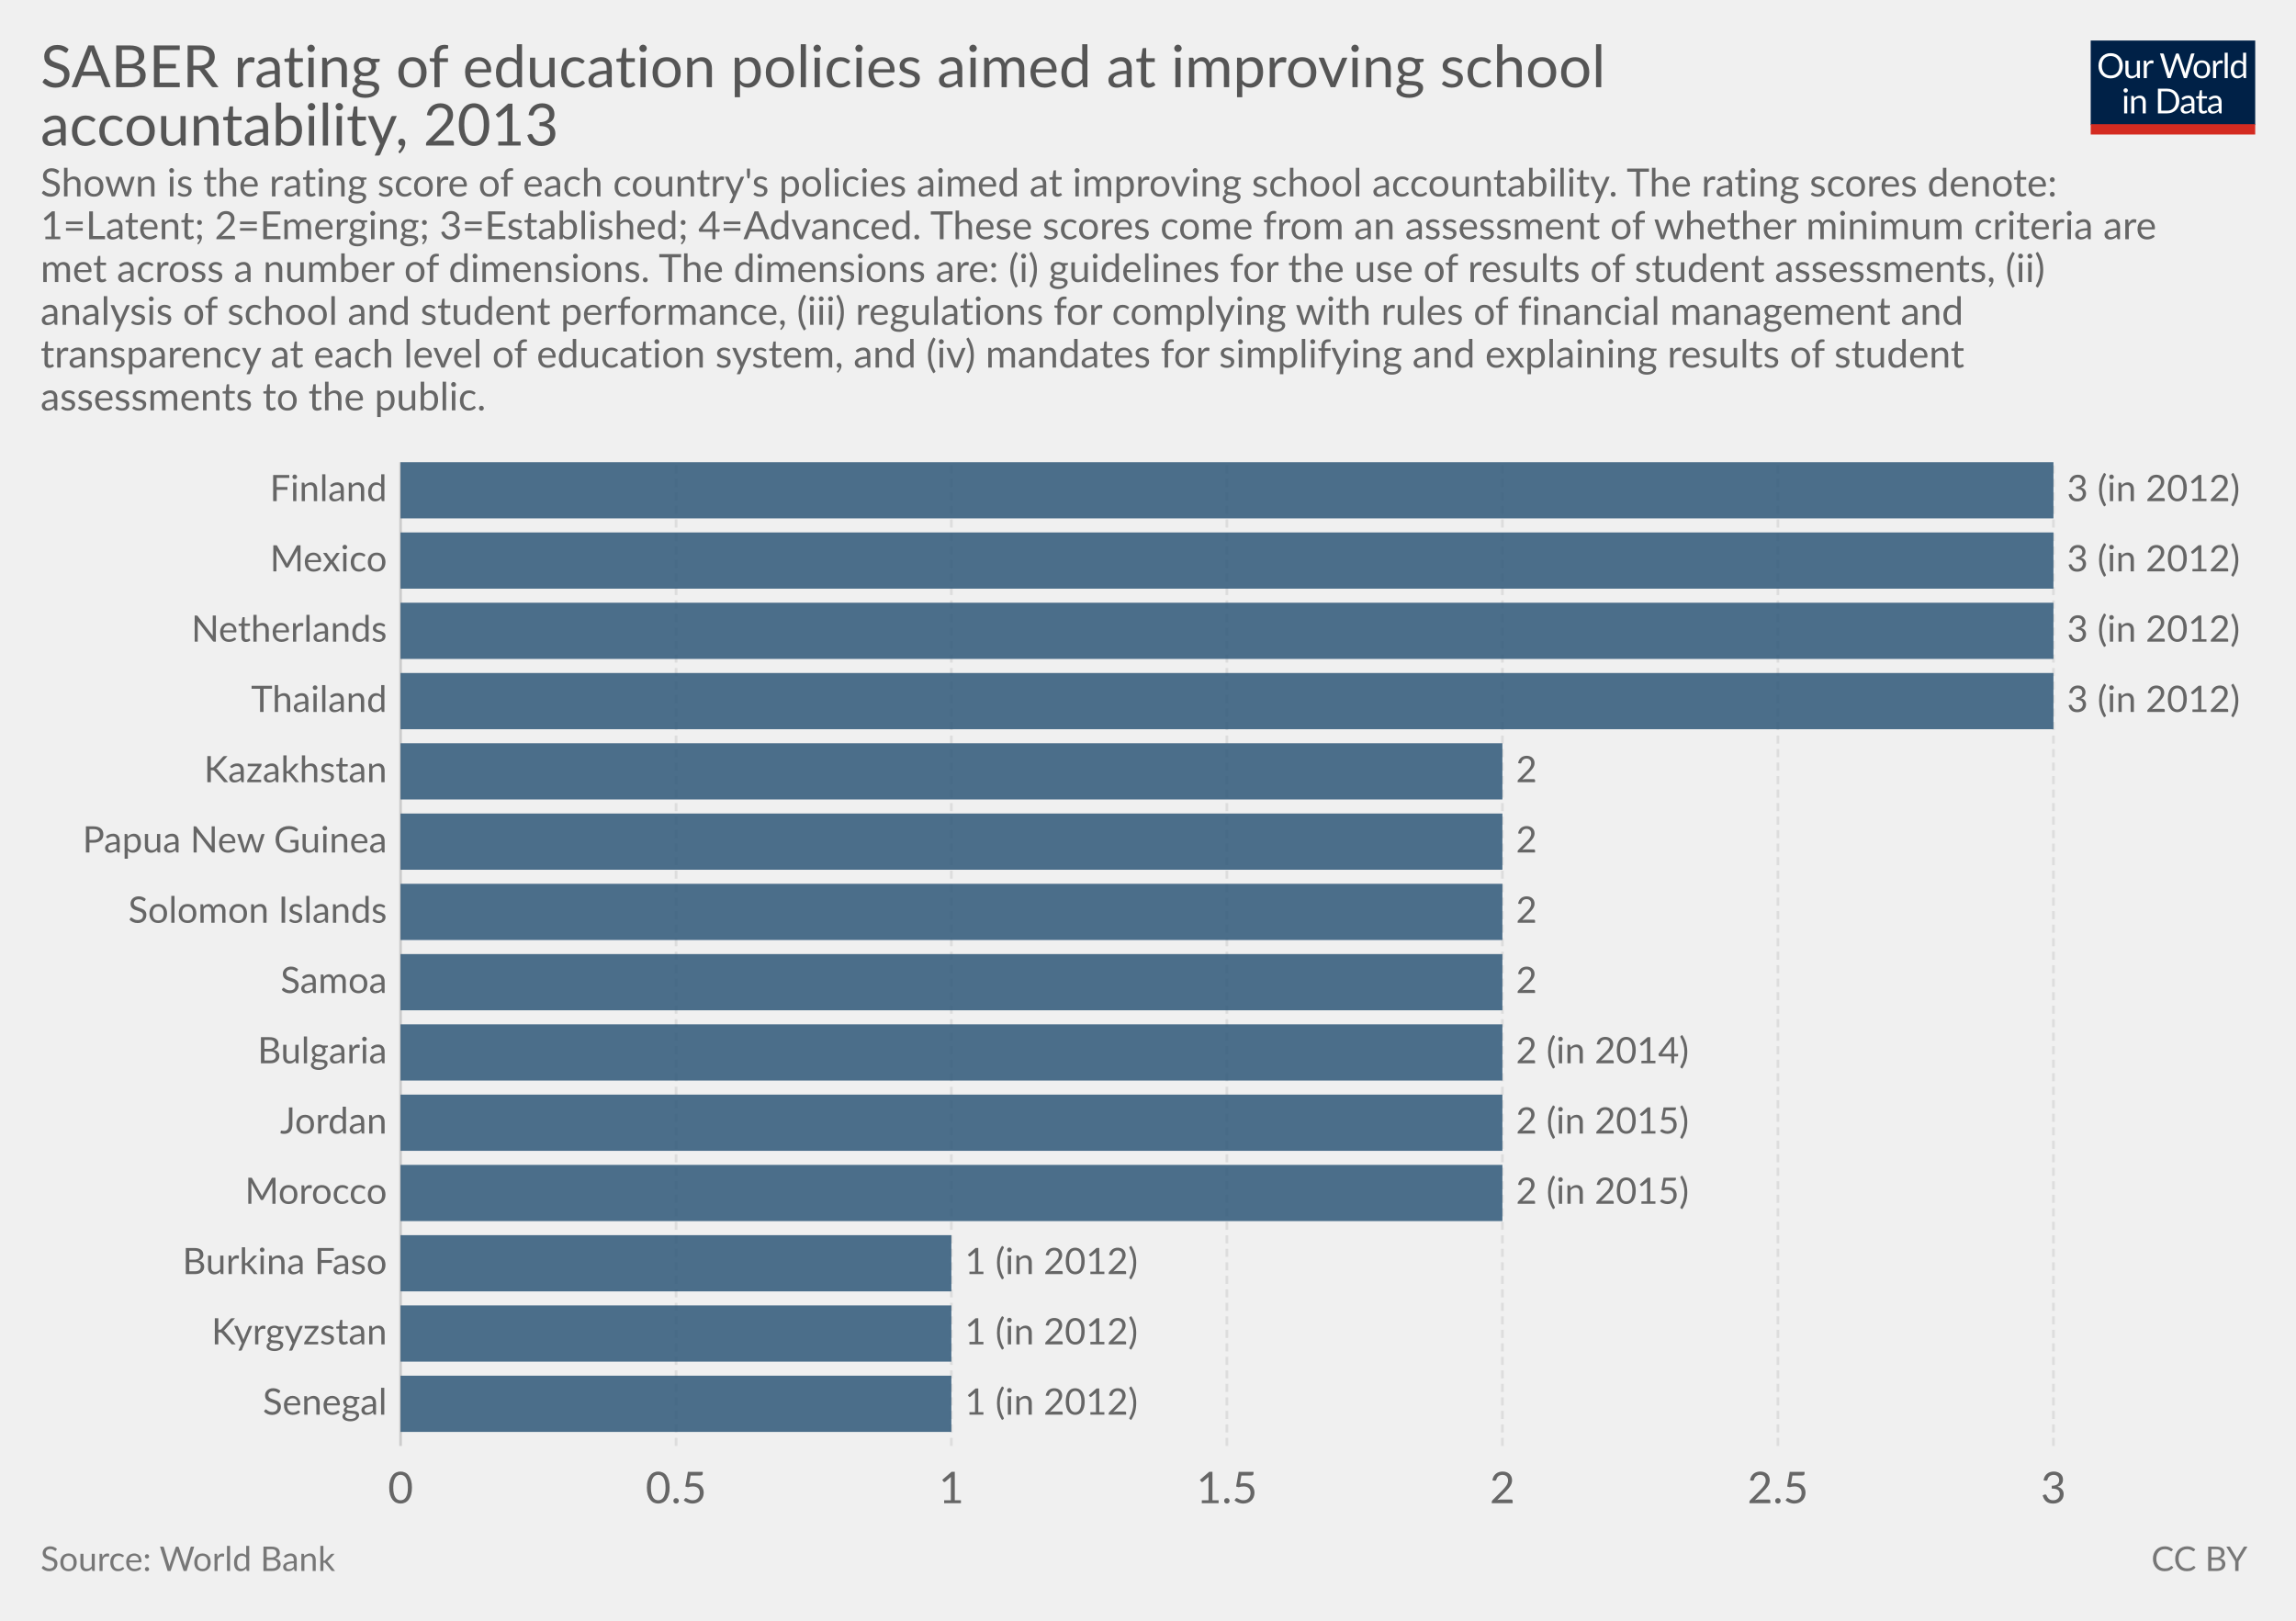
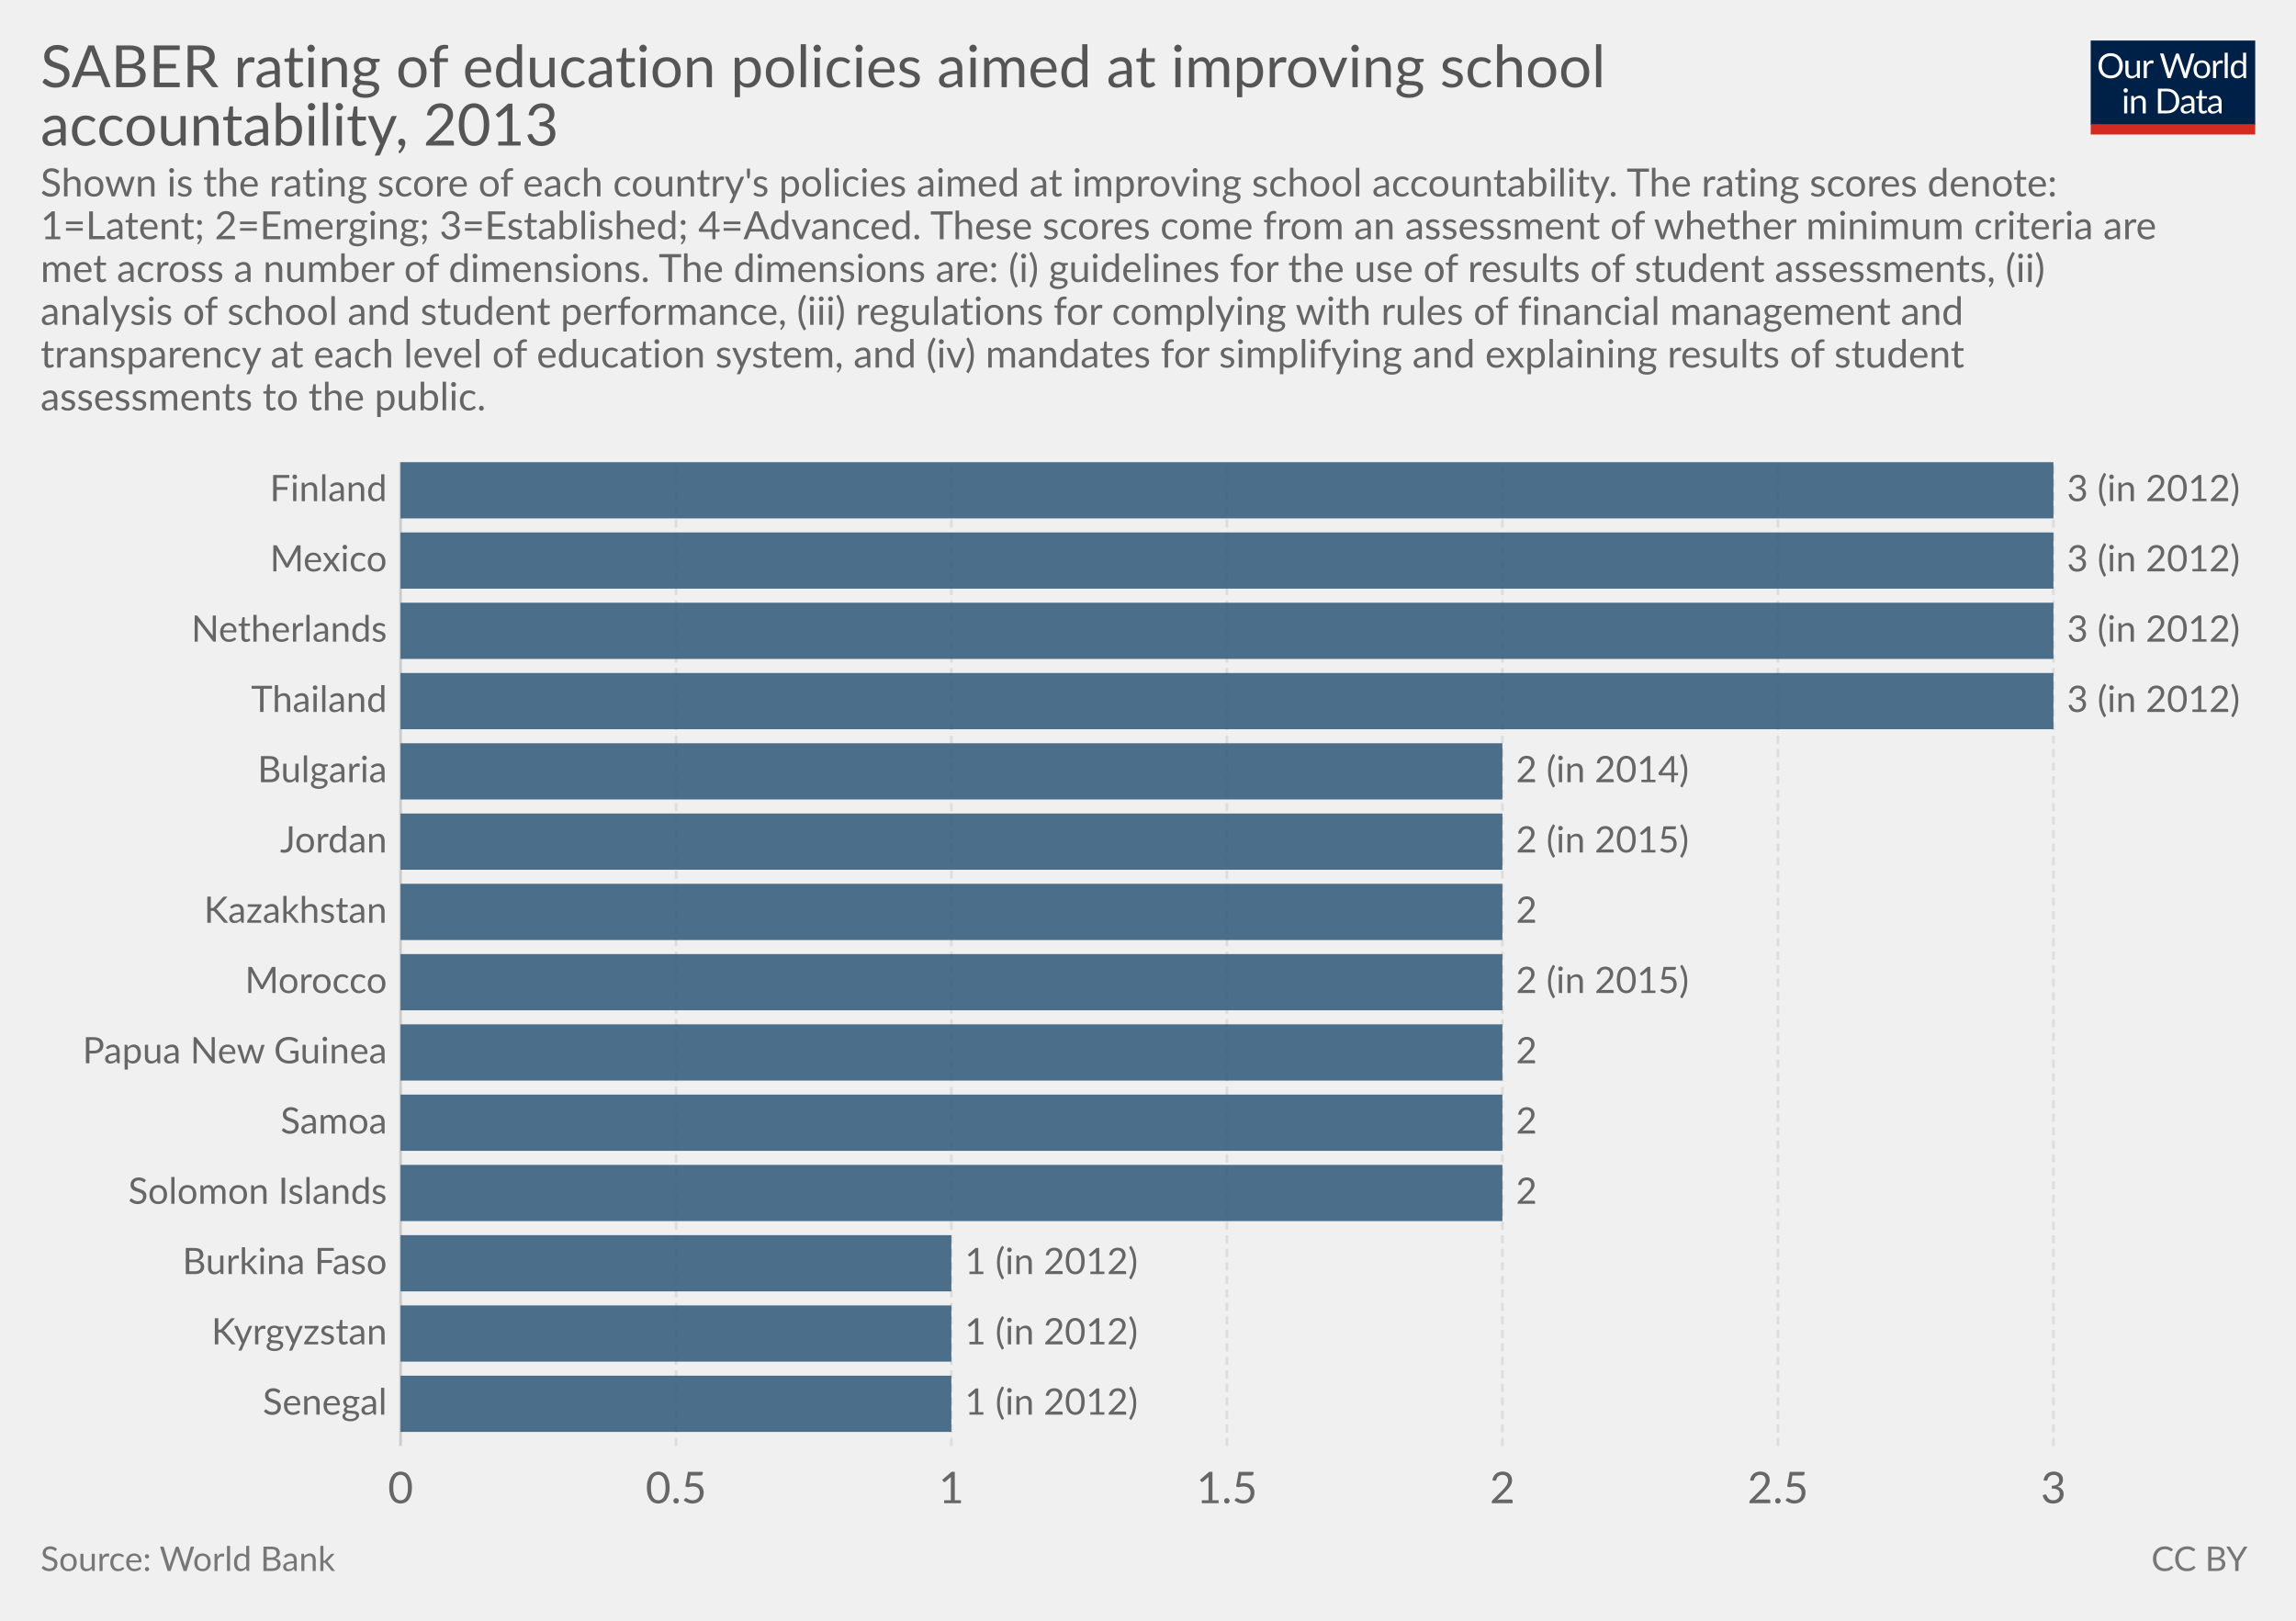
<svg xmlns="http://www.w3.org/2000/svg" version="1.1" style="font-family:Lato, 'Helvetica Neue', Helvetica, Arial, sans-serif;font-size:18px;background-color:white;text-rendering:optimizeLegibility;-webkit-font-smoothing:antialiased" width="850" height="600">
  <g class="HeaderView">
    <g transform="translate(774, 15) scale(0.29)">
      <svg width="210" height="120" viewBox="0 0 210 120" fill="none">
        <g clip-path="url(#clip0)">
          <path d="M0 0H210V107.89H0V0Z" fill="#002147" />
          <path d="M40.979 32.248C40.979 34.609 40.605 36.78 39.857 38.76C39.109 40.725 38.053 42.419 36.689 43.842C35.325 45.265 33.682 46.372 31.761 47.164C29.854 47.941 27.742 48.33 25.425 48.33C23.107 48.33 20.995 47.941 19.089 47.164C17.182 46.372 15.547 45.265 14.183 43.842C12.819 42.419 11.763 40.725 11.015 38.76C10.267 36.78 9.893 34.609 9.893 32.248C9.893 29.887 10.267 27.723 11.015 25.758C11.763 23.778 12.819 22.077 14.183 20.654C15.547 19.217 17.182 18.102 19.089 17.31C20.995 16.518 23.107 16.122 25.425 16.122C27.742 16.122 29.854 16.518 31.761 17.31C33.682 18.102 35.325 19.217 36.689 20.654C38.053 22.077 39.109 23.778 39.857 25.758C40.605 27.723 40.979 29.887 40.979 32.248ZM36.601 32.248C36.601 30.312 36.337 28.574 35.809 27.034C35.281 25.494 34.533 24.196 33.565 23.14C32.597 22.069 31.423 21.248 30.045 20.676C28.666 20.104 27.126 19.818 25.425 19.818C23.738 19.818 22.205 20.104 20.827 20.676C19.448 21.248 18.267 22.069 17.285 23.14C16.317 24.196 15.569 25.494 15.041 27.034C14.513 28.574 14.249 30.312 14.249 32.248C14.249 34.184 14.513 35.922 15.041 37.462C15.569 38.987 16.317 40.285 17.285 41.356C18.267 42.412 19.448 43.226 20.827 43.798C22.205 44.355 23.738 44.634 25.425 44.634C27.126 44.634 28.666 44.355 30.045 43.798C31.423 43.226 32.597 42.412 33.565 41.356C34.533 40.285 35.281 38.987 35.809 37.462C36.337 35.922 36.601 34.184 36.601 32.248ZM62.823 25.714V48H60.491C59.934 48 59.582 47.729 59.435 47.186L59.127 44.788C58.159 45.859 57.074 46.724 55.871 47.384C54.669 48.029 53.29 48.352 51.735 48.352C50.518 48.352 49.44 48.154 48.501 47.758C47.577 47.347 46.8 46.775 46.169 46.042C45.539 45.309 45.062 44.421 44.739 43.38C44.431 42.339 44.277 41.187 44.277 39.926V25.714H48.193V39.926C48.193 41.613 48.575 42.918 49.337 43.842C50.115 44.766 51.295 45.228 52.879 45.228C54.038 45.228 55.116 44.957 56.113 44.414C57.125 43.857 58.057 43.094 58.907 42.126V25.714H62.823ZM71.43 30.18C72.135 28.655 73 27.467 74.027 26.616C75.053 25.751 76.307 25.318 77.789 25.318C78.258 25.318 78.705 25.369 79.131 25.472C79.571 25.575 79.959 25.736 80.297 25.956L80.011 28.882C79.923 29.249 79.703 29.432 79.351 29.432C79.145 29.432 78.845 29.388 78.449 29.3C78.053 29.212 77.605 29.168 77.107 29.168C76.403 29.168 75.772 29.271 75.215 29.476C74.672 29.681 74.181 29.989 73.741 30.4C73.315 30.796 72.927 31.295 72.575 31.896C72.237 32.483 71.929 33.157 71.651 33.92V48H67.713V25.714H69.957C70.382 25.714 70.675 25.795 70.837 25.956C70.998 26.117 71.108 26.396 71.167 26.792L71.43 30.18ZM132.589 16.474L122.755 48H118.927L110.941 23.954C110.867 23.719 110.794 23.47 110.721 23.206C110.662 22.942 110.596 22.663 110.523 22.37C110.449 22.663 110.376 22.942 110.303 23.206C110.23 23.47 110.156 23.719 110.083 23.954L102.053 48H98.225L88.391 16.474H91.933C92.314 16.474 92.629 16.569 92.879 16.76C93.143 16.951 93.311 17.193 93.385 17.486L99.897 39.398C99.999 39.794 100.095 40.219 100.183 40.674C100.285 41.129 100.381 41.613 100.469 42.126C100.571 41.613 100.674 41.129 100.777 40.674C100.894 40.205 101.019 39.779 101.151 39.398L108.565 17.486C108.653 17.237 108.821 17.009 109.071 16.804C109.335 16.584 109.65 16.474 110.017 16.474H111.249C111.63 16.474 111.938 16.569 112.173 16.76C112.407 16.951 112.583 17.193 112.701 17.486L120.093 39.398C120.225 39.779 120.342 40.19 120.445 40.63C120.562 41.07 120.672 41.532 120.775 42.016C120.848 41.532 120.929 41.07 121.017 40.63C121.105 40.19 121.2 39.779 121.303 39.398L127.837 17.486C127.91 17.222 128.072 16.987 128.321 16.782C128.585 16.577 128.9 16.474 129.267 16.474H132.589ZM141.94 25.362C143.568 25.362 145.034 25.633 146.34 26.176C147.645 26.719 148.76 27.489 149.684 28.486C150.608 29.483 151.312 30.693 151.796 32.116C152.294 33.524 152.544 35.101 152.544 36.846C152.544 38.606 152.294 40.19 151.796 41.598C151.312 43.006 150.608 44.209 149.684 45.206C148.76 46.203 147.645 46.973 146.34 47.516C145.034 48.044 143.568 48.308 141.94 48.308C140.297 48.308 138.816 48.044 137.496 47.516C136.19 46.973 135.076 46.203 134.152 45.206C133.228 44.209 132.516 43.006 132.018 41.598C131.534 40.19 131.292 38.606 131.292 36.846C131.292 35.101 131.534 33.524 132.018 32.116C132.516 30.693 133.228 29.483 134.152 28.486C135.076 27.489 136.19 26.719 137.496 26.176C138.816 25.633 140.297 25.362 141.94 25.362ZM141.94 45.25C144.14 45.25 145.782 44.517 146.868 43.05C147.953 41.569 148.496 39.508 148.496 36.868C148.496 34.213 147.953 32.145 146.868 30.664C145.782 29.183 144.14 28.442 141.94 28.442C140.825 28.442 139.85 28.633 139.014 29.014C138.192 29.395 137.503 29.945 136.946 30.664C136.403 31.383 135.992 32.27 135.714 33.326C135.45 34.367 135.318 35.548 135.318 36.868C135.318 39.508 135.86 41.569 136.946 43.05C138.046 44.517 139.71 45.25 141.94 45.25ZM159.908 30.18C160.612 28.655 161.478 27.467 162.504 26.616C163.531 25.751 164.785 25.318 166.266 25.318C166.736 25.318 167.183 25.369 167.608 25.472C168.048 25.575 168.437 25.736 168.774 25.956L168.488 28.882C168.4 29.249 168.18 29.432 167.828 29.432C167.623 29.432 167.322 29.388 166.926 29.3C166.53 29.212 166.083 29.168 165.584 29.168C164.88 29.168 164.25 29.271 163.692 29.476C163.15 29.681 162.658 29.989 162.218 30.4C161.793 30.796 161.404 31.295 161.052 31.896C160.715 32.483 160.407 33.157 160.128 33.92V48H156.19V25.714H158.434C158.86 25.714 159.153 25.795 159.314 25.956C159.476 26.117 159.586 26.396 159.644 26.792L159.908 30.18ZM174.946 15.594V48H171.03V15.594H174.946ZM194.496 31.016C193.763 30.033 192.971 29.351 192.12 28.97C191.269 28.574 190.316 28.376 189.26 28.376C187.192 28.376 185.601 29.117 184.486 30.598C183.371 32.079 182.814 34.191 182.814 36.934C182.814 38.386 182.939 39.633 183.188 40.674C183.437 41.701 183.804 42.551 184.288 43.226C184.772 43.886 185.366 44.37 186.07 44.678C186.774 44.986 187.573 45.14 188.468 45.14C189.759 45.14 190.881 44.847 191.834 44.26C192.802 43.673 193.689 42.845 194.496 41.774V31.016ZM198.412 15.594V48H196.08C195.523 48 195.171 47.729 195.024 47.186L194.672 44.48C193.719 45.624 192.633 46.548 191.416 47.252C190.199 47.956 188.791 48.308 187.192 48.308C185.916 48.308 184.757 48.066 183.716 47.582C182.675 47.083 181.787 46.357 181.054 45.404C180.321 44.451 179.756 43.263 179.36 41.84C178.964 40.417 178.766 38.782 178.766 36.934C178.766 35.291 178.986 33.766 179.426 32.358C179.866 30.935 180.497 29.703 181.318 28.662C182.139 27.621 183.144 26.807 184.332 26.22C185.535 25.619 186.884 25.318 188.38 25.318C189.744 25.318 190.91 25.553 191.878 26.022C192.861 26.477 193.733 27.115 194.496 27.936V15.594H198.412ZM46.614 70.714V93H42.698V70.714H46.614ZM47.45 63.718C47.45 64.099 47.369 64.459 47.208 64.796C47.061 65.119 46.856 65.412 46.592 65.676C46.343 65.925 46.042 66.123 45.69 66.27C45.352 66.417 44.993 66.49 44.612 66.49C44.23 66.49 43.871 66.417 43.534 66.27C43.211 66.123 42.925 65.925 42.676 65.676C42.426 65.412 42.228 65.119 42.082 64.796C41.935 64.459 41.862 64.099 41.862 63.718C41.862 63.337 41.935 62.977 42.082 62.64C42.228 62.288 42.426 61.987 42.676 61.738C42.925 61.474 43.211 61.269 43.534 61.122C43.871 60.975 44.23 60.902 44.612 60.902C44.993 60.902 45.352 60.975 45.69 61.122C46.042 61.269 46.343 61.474 46.592 61.738C46.856 61.987 47.061 62.288 47.208 62.64C47.369 62.977 47.45 63.337 47.45 63.718ZM55.424 73.948C55.908 73.405 56.422 72.914 56.964 72.474C57.507 72.034 58.079 71.66 58.68 71.352C59.296 71.029 59.941 70.787 60.616 70.626C61.306 70.45 62.046 70.362 62.838 70.362C64.055 70.362 65.126 70.567 66.05 70.978C66.989 71.374 67.766 71.946 68.382 72.694C69.013 73.427 69.49 74.315 69.812 75.356C70.135 76.397 70.296 77.549 70.296 78.81V93H66.358V78.81C66.358 77.123 65.969 75.818 65.192 74.894C64.43 73.955 63.264 73.486 61.694 73.486C60.535 73.486 59.45 73.765 58.438 74.322C57.441 74.879 56.517 75.635 55.666 76.588V93H51.728V70.714H54.082C54.639 70.714 54.984 70.985 55.116 71.528L55.424 73.948ZM113.129 77.248C113.129 79.609 112.755 81.758 112.007 83.694C111.259 85.63 110.203 87.287 108.839 88.666C107.475 90.045 105.832 91.115 103.911 91.878C102.004 92.626 99.892 93 97.575 93H85.805V61.474H97.575C99.892 61.474 102.004 61.855 103.911 62.618C105.832 63.366 107.475 64.437 108.839 65.83C110.203 67.209 111.259 68.866 112.007 70.802C112.755 72.738 113.129 74.887 113.129 77.248ZM108.751 77.248C108.751 75.312 108.487 73.581 107.959 72.056C107.431 70.531 106.683 69.24 105.715 68.184C104.747 67.128 103.574 66.321 102.195 65.764C100.816 65.207 99.276 64.928 97.575 64.928H90.073V89.546H97.575C99.276 89.546 100.816 89.267 102.195 88.71C103.574 88.153 104.747 87.353 105.715 86.312C106.683 85.256 107.431 83.965 107.959 82.44C108.487 80.915 108.751 79.184 108.751 77.248ZM128.553 82.968C126.749 83.027 125.209 83.173 123.933 83.408C122.672 83.628 121.638 83.921 120.831 84.288C120.039 84.655 119.46 85.087 119.093 85.586C118.741 86.085 118.565 86.642 118.565 87.258C118.565 87.845 118.661 88.351 118.851 88.776C119.042 89.201 119.299 89.553 119.621 89.832C119.959 90.096 120.347 90.294 120.787 90.426C121.242 90.543 121.726 90.602 122.239 90.602C122.929 90.602 123.559 90.536 124.131 90.404C124.703 90.257 125.239 90.052 125.737 89.788C126.251 89.524 126.735 89.209 127.189 88.842C127.659 88.475 128.113 88.057 128.553 87.588V82.968ZM115.903 73.86C117.135 72.672 118.463 71.785 119.885 71.198C121.308 70.611 122.885 70.318 124.615 70.318C125.862 70.318 126.969 70.523 127.937 70.934C128.905 71.345 129.719 71.917 130.379 72.65C131.039 73.383 131.538 74.271 131.875 75.312C132.213 76.353 132.381 77.497 132.381 78.744V93H130.643C130.262 93 129.969 92.941 129.763 92.824C129.558 92.692 129.397 92.443 129.279 92.076L128.839 89.964C128.253 90.507 127.681 90.991 127.123 91.416C126.566 91.827 125.979 92.179 125.363 92.472C124.747 92.751 124.087 92.963 123.383 93.11C122.694 93.271 121.924 93.352 121.073 93.352C120.208 93.352 119.394 93.235 118.631 93C117.869 92.751 117.201 92.384 116.629 91.9C116.072 91.416 115.625 90.807 115.287 90.074C114.965 89.326 114.803 88.446 114.803 87.434C114.803 86.554 115.045 85.711 115.529 84.904C116.013 84.083 116.798 83.357 117.883 82.726C118.969 82.095 120.384 81.582 122.129 81.186C123.875 80.775 126.016 80.541 128.553 80.482V78.744C128.553 77.013 128.179 75.708 127.431 74.828C126.683 73.933 125.591 73.486 124.153 73.486C123.185 73.486 122.371 73.611 121.711 73.86C121.066 74.095 120.501 74.366 120.017 74.674C119.548 74.967 119.137 75.239 118.785 75.488C118.448 75.723 118.111 75.84 117.773 75.84C117.509 75.84 117.282 75.774 117.091 75.642C116.901 75.495 116.739 75.319 116.607 75.114L115.903 73.86ZM143.568 93.352C141.808 93.352 140.451 92.861 139.498 91.878C138.559 90.895 138.09 89.48 138.09 87.632V73.992H135.406C135.171 73.992 134.973 73.926 134.812 73.794C134.65 73.647 134.57 73.427 134.57 73.134V71.572L138.222 71.11L139.124 64.224C139.168 64.004 139.263 63.828 139.41 63.696C139.571 63.549 139.776 63.476 140.026 63.476H142.006V71.154H148.452V73.992H142.006V87.368C142.006 88.307 142.233 89.003 142.688 89.458C143.142 89.913 143.729 90.14 144.448 90.14C144.858 90.14 145.21 90.089 145.504 89.986C145.812 89.869 146.076 89.744 146.296 89.612C146.516 89.48 146.699 89.363 146.846 89.26C147.007 89.143 147.146 89.084 147.264 89.084C147.469 89.084 147.652 89.209 147.814 89.458L148.958 91.328C148.283 91.959 147.469 92.457 146.516 92.824C145.562 93.176 144.58 93.352 143.568 93.352ZM163.253 82.968C161.449 83.027 159.909 83.173 158.633 83.408C157.372 83.628 156.338 83.921 155.531 84.288C154.739 84.655 154.16 85.087 153.793 85.586C153.441 86.085 153.265 86.642 153.265 87.258C153.265 87.845 153.36 88.351 153.551 88.776C153.742 89.201 153.998 89.553 154.321 89.832C154.658 90.096 155.047 90.294 155.487 90.426C155.942 90.543 156.426 90.602 156.939 90.602C157.628 90.602 158.259 90.536 158.831 90.404C159.403 90.257 159.938 90.052 160.437 89.788C160.95 89.524 161.434 89.209 161.889 88.842C162.358 88.475 162.813 88.057 163.253 87.588V82.968ZM150.603 73.86C151.835 72.672 153.162 71.785 154.585 71.198C156.008 70.611 157.584 70.318 159.315 70.318C160.562 70.318 161.669 70.523 162.637 70.934C163.605 71.345 164.419 71.917 165.079 72.65C165.739 73.383 166.238 74.271 166.575 75.312C166.912 76.353 167.081 77.497 167.081 78.744V93H165.343C164.962 93 164.668 92.941 164.463 92.824C164.258 92.692 164.096 92.443 163.979 92.076L163.539 89.964C162.952 90.507 162.38 90.991 161.823 91.416C161.266 91.827 160.679 92.179 160.063 92.472C159.447 92.751 158.787 92.963 158.083 93.11C157.394 93.271 156.624 93.352 155.773 93.352C154.908 93.352 154.094 93.235 153.331 93C152.568 92.751 151.901 92.384 151.329 91.9C150.772 91.416 150.324 90.807 149.987 90.074C149.664 89.326 149.503 88.446 149.503 87.434C149.503 86.554 149.745 85.711 150.229 84.904C150.713 84.083 151.498 83.357 152.583 82.726C153.668 82.095 155.084 81.582 156.829 81.186C158.574 80.775 160.716 80.541 163.253 80.482V78.744C163.253 77.013 162.879 75.708 162.131 74.828C161.383 73.933 160.29 73.486 158.853 73.486C157.885 73.486 157.071 73.611 156.411 73.86C155.766 74.095 155.201 74.366 154.717 74.674C154.248 74.967 153.837 75.239 153.485 75.488C153.148 75.723 152.81 75.84 152.473 75.84C152.209 75.84 151.982 75.774 151.791 75.642C151.6 75.495 151.439 75.319 151.307 75.114L150.603 73.86Z" fill="white" />
          <rect y="106.789" width="210" height="13.211" fill="#D42B21" />
        </g>
        <defs>
          <clipPath id="clip0">
            <rect width="210" height="120" fill="white" />
          </clipPath>
        </defs>
      </svg>
    </g>
    <a href="https://ourworldindata.org/grapher/saber-rating-of-education-policies-aimed-at-improving-school-accountability" target="_blank">
      <text font-size="21.60" x="15.0" y="32.3" fill="#555">
        <tspan x="15" y="32.28">SABER rating of education policies aimed at improving school</tspan>
        <tspan x="15" y="53.88">accountability, 2013</tspan>
      </text>
    </a>
    <text font-size="14.40" x="15.0" y="72.7" fill="#666">
      <tspan x="15" y="72.72">Shown is the rating score of each country's policies aimed at improving school accountability. The rating scores denote:</tspan>
      <tspan x="15" y="88.56">1=Latent; 2=Emerging; 3=Established; 4=Advanced. These scores come from an assessment of whether minimum criteria are</tspan>
      <tspan x="15" y="104.4">met across a number of dimensions. The dimensions are: (i) guidelines for the use of results of student assessments, (ii)</tspan>
      <tspan x="15" y="120.24">analysis of school and student performance, (iii) regulations for complying with rules of financial management and</tspan>
      <tspan x="15" y="136.08">transparency at each level of education system, and (iv) mandates for simplifying and explaining results of student</tspan>
      <tspan x="15" y="151.92">assessments to the public.</tspan>
    </text>
  </g>
  <g class="DiscreteBarChart">
    <rect x="15" y="171.1" width="810" height="385.4" opacity="0" fill="rgba(255,255,255,0)" />
    <g class="HorizontalAxis">
      <text x="148.3" y="556.5" fill="#666" text-anchor="middle" font-size="16.2">0</text>
      <text x="250.3" y="556.5" fill="#666" text-anchor="middle" font-size="16.2">0.5</text>
      <text x="352.2" y="556.5" fill="#666" text-anchor="middle" font-size="16.2">1</text>
      <text x="454.2" y="556.5" fill="#666" text-anchor="middle" font-size="16.2">1.5</text>
      <text x="556.2" y="556.5" fill="#666" text-anchor="middle" font-size="16.2">2</text>
      <text x="658.2" y="556.5" fill="#666" text-anchor="middle" font-size="16.2">2.5</text>
      <text x="760.2" y="556.5" fill="#666" text-anchor="middle" font-size="16.2">3</text>
    </g>
    <g class="AxisGridLines">
      <line x1="148.3" y1="535.30" x2="148.3" y2="171.10" stroke="#ccc" />
      <line x1="250.3" y1="535.30" x2="250.3" y2="171.10" stroke="#ddd" stroke-dasharray="3,2" />
      <line x1="352.2" y1="535.30" x2="352.2" y2="171.10" stroke="#ddd" stroke-dasharray="3,2" />
      <line x1="454.2" y1="535.30" x2="454.2" y2="171.10" stroke="#ddd" stroke-dasharray="3,2" />
      <line x1="556.2" y1="535.30" x2="556.2" y2="171.10" stroke="#ddd" stroke-dasharray="3,2" />
      <line x1="658.2" y1="535.30" x2="658.2" y2="171.10" stroke="#ddd" stroke-dasharray="3,2" />
      <line x1="760.2" y1="535.30" x2="760.2" y2="171.10" stroke="#ddd" stroke-dasharray="3,2" />
    </g>
-     <g class="bar">
-       <text x="143.263" y="181.506" fill="#666" dominant-baseline="middle" text-anchor="end" font-size="13.5">Finland</text>
-       <rect x="148.3" y="171.1" width="611.9" height="20.811" fill="#2E5778" opacity="0.85" />
-       <text x="765.2" y="181.506" fill="#666" dominant-baseline="middle" text-anchor="start" font-size="13.5">3 (in 2012)</text>
+     <g class="bar" transform="translate(0, 181.5057)" style="transition:transform 200ms ease">
+       <text x="0" y="0" transform="translate(143.263, 0)" fill="#666" dominant-baseline="middle" text-anchor="end" font-size="13.5">Finland</text>
+       <rect x="0" y="0" transform="translate(148.3, -10.40571)" width="611.9" height="20.811" fill="#2E5778" opacity="0.85" style="transition:height 200ms ease" />
+       <text x="0" y="0" transform="translate(765.2, 0)" fill="#666" dominant-baseline="middle" text-anchor="start" font-size="13.5">3 (in 2012)</text>
    </g>
-     <g class="bar">
-       <text x="143.263" y="207.52" fill="#666" dominant-baseline="middle" text-anchor="end" font-size="13.5">Mexico</text>
-       <rect x="148.3" y="197.114" width="611.9" height="20.811" fill="#2E5778" opacity="0.85" />
-       <text x="765.2" y="207.52" fill="#666" dominant-baseline="middle" text-anchor="start" font-size="13.5">3 (in 2012)</text>
+     <g class="bar" transform="translate(0, 207.52)" style="transition:transform 200ms ease">
+       <text x="0" y="0" transform="translate(143.263, 0)" fill="#666" dominant-baseline="middle" text-anchor="end" font-size="13.5">Mexico</text>
+       <rect x="0" y="0" transform="translate(148.3, -10.40571)" width="611.9" height="20.811" fill="#2E5778" opacity="0.85" style="transition:height 200ms ease" />
+       <text x="0" y="0" transform="translate(765.2, 0)" fill="#666" dominant-baseline="middle" text-anchor="start" font-size="13.5">3 (in 2012)</text>
    </g>
-     <g class="bar">
-       <text x="143.263" y="233.534" fill="#666" dominant-baseline="middle" text-anchor="end" font-size="13.5">Netherlands</text>
-       <rect x="148.3" y="223.129" width="611.9" height="20.811" fill="#2E5778" opacity="0.85" />
-       <text x="765.2" y="233.534" fill="#666" dominant-baseline="middle" text-anchor="start" font-size="13.5">3 (in 2012)</text>
+     <g class="bar" transform="translate(0, 233.5343)" style="transition:transform 200ms ease">
+       <text x="0" y="0" transform="translate(143.263, 0)" fill="#666" dominant-baseline="middle" text-anchor="end" font-size="13.5">Netherlands</text>
+       <rect x="0" y="0" transform="translate(148.3, -10.40571)" width="611.9" height="20.811" fill="#2E5778" opacity="0.85" style="transition:height 200ms ease" />
+       <text x="0" y="0" transform="translate(765.2, 0)" fill="#666" dominant-baseline="middle" text-anchor="start" font-size="13.5">3 (in 2012)</text>
    </g>
-     <g class="bar">
-       <text x="143.263" y="259.549" fill="#666" dominant-baseline="middle" text-anchor="end" font-size="13.5">Thailand</text>
-       <rect x="148.3" y="249.143" width="611.9" height="20.811" fill="#2E5778" opacity="0.85" />
-       <text x="765.2" y="259.549" fill="#666" dominant-baseline="middle" text-anchor="start" font-size="13.5">3 (in 2012)</text>
+     <g class="bar" transform="translate(0, 259.5486)" style="transition:transform 200ms ease">
+       <text x="0" y="0" transform="translate(143.263, 0)" fill="#666" dominant-baseline="middle" text-anchor="end" font-size="13.5">Thailand</text>
+       <rect x="0" y="0" transform="translate(148.3, -10.40571)" width="611.9" height="20.811" fill="#2E5778" opacity="0.85" style="transition:height 200ms ease" />
+       <text x="0" y="0" transform="translate(765.2, 0)" fill="#666" dominant-baseline="middle" text-anchor="start" font-size="13.5">3 (in 2012)</text>
    </g>
-     <g class="bar">
-       <text x="143.263" y="285.563" fill="#666" dominant-baseline="middle" text-anchor="end" font-size="13.5">Kazakhstan</text>
-       <rect x="148.3" y="275.157" width="407.9" height="20.811" fill="#2E5778" opacity="0.85" />
-       <text x="561.2" y="285.563" fill="#666" dominant-baseline="middle" text-anchor="start" font-size="13.5">2</text>
+     <g class="bar" transform="translate(0, 285.5629)" style="transition:transform 200ms ease">
+       <text x="0" y="0" transform="translate(143.263, 0)" fill="#666" dominant-baseline="middle" text-anchor="end" font-size="13.5">Bulgaria</text>
+       <rect x="0" y="0" transform="translate(148.3, -10.40571)" width="407.9" height="20.811" fill="#2E5778" opacity="0.85" style="transition:height 200ms ease" />
+       <text x="0" y="0" transform="translate(561.2, 0)" fill="#666" dominant-baseline="middle" text-anchor="start" font-size="13.5">2 (in 2014)</text>
    </g>
-     <g class="bar">
-       <text x="143.263" y="311.577" fill="#666" dominant-baseline="middle" text-anchor="end" font-size="13.5">Papua New Guinea</text>
-       <rect x="148.3" y="301.171" width="407.9" height="20.811" fill="#2E5778" opacity="0.85" />
-       <text x="561.2" y="311.577" fill="#666" dominant-baseline="middle" text-anchor="start" font-size="13.5">2</text>
+     <g class="bar" transform="translate(0, 311.5771)" style="transition:transform 200ms ease">
+       <text x="0" y="0" transform="translate(143.263, 0)" fill="#666" dominant-baseline="middle" text-anchor="end" font-size="13.5">Jordan</text>
+       <rect x="0" y="0" transform="translate(148.3, -10.40571)" width="407.9" height="20.811" fill="#2E5778" opacity="0.85" style="transition:height 200ms ease" />
+       <text x="0" y="0" transform="translate(561.2, 0)" fill="#666" dominant-baseline="middle" text-anchor="start" font-size="13.5">2 (in 2015)</text>
    </g>
-     <g class="bar">
-       <text x="143.263" y="337.591" fill="#666" dominant-baseline="middle" text-anchor="end" font-size="13.5">Solomon Islands</text>
-       <rect x="148.3" y="327.186" width="407.9" height="20.811" fill="#2E5778" opacity="0.85" />
-       <text x="561.2" y="337.591" fill="#666" dominant-baseline="middle" text-anchor="start" font-size="13.5">2</text>
+     <g class="bar" transform="translate(0, 337.5914)" style="transition:transform 200ms ease">
+       <text x="0" y="0" transform="translate(143.263, 0)" fill="#666" dominant-baseline="middle" text-anchor="end" font-size="13.5">Kazakhstan</text>
+       <rect x="0" y="0" transform="translate(148.3, -10.40571)" width="407.9" height="20.811" fill="#2E5778" opacity="0.85" style="transition:height 200ms ease" />
+       <text x="0" y="0" transform="translate(561.2, 0)" fill="#666" dominant-baseline="middle" text-anchor="start" font-size="13.5">2</text>
    </g>
-     <g class="bar">
-       <text x="143.263" y="363.606" fill="#666" dominant-baseline="middle" text-anchor="end" font-size="13.5">Samoa</text>
-       <rect x="148.3" y="353.2" width="407.9" height="20.811" fill="#2E5778" opacity="0.85" />
-       <text x="561.2" y="363.606" fill="#666" dominant-baseline="middle" text-anchor="start" font-size="13.5">2</text>
+     <g class="bar" transform="translate(0, 363.6057)" style="transition:transform 200ms ease">
+       <text x="0" y="0" transform="translate(143.263, 0)" fill="#666" dominant-baseline="middle" text-anchor="end" font-size="13.5">Morocco</text>
+       <rect x="0" y="0" transform="translate(148.3, -10.40571)" width="407.9" height="20.811" fill="#2E5778" opacity="0.85" style="transition:height 200ms ease" />
+       <text x="0" y="0" transform="translate(561.2, 0)" fill="#666" dominant-baseline="middle" text-anchor="start" font-size="13.5">2 (in 2015)</text>
    </g>
-     <g class="bar">
-       <text x="143.263" y="389.62" fill="#666" dominant-baseline="middle" text-anchor="end" font-size="13.5">Bulgaria</text>
-       <rect x="148.3" y="379.214" width="407.9" height="20.811" fill="#2E5778" opacity="0.85" />
-       <text x="561.2" y="389.62" fill="#666" dominant-baseline="middle" text-anchor="start" font-size="13.5">2 (in 2014)</text>
+     <g class="bar" transform="translate(0, 389.62)" style="transition:transform 200ms ease">
+       <text x="0" y="0" transform="translate(143.263, 0)" fill="#666" dominant-baseline="middle" text-anchor="end" font-size="13.5">Papua New Guinea</text>
+       <rect x="0" y="0" transform="translate(148.3, -10.40571)" width="407.9" height="20.811" fill="#2E5778" opacity="0.85" style="transition:height 200ms ease" />
+       <text x="0" y="0" transform="translate(561.2, 0)" fill="#666" dominant-baseline="middle" text-anchor="start" font-size="13.5">2</text>
    </g>
-     <g class="bar">
-       <text x="143.263" y="415.634" fill="#666" dominant-baseline="middle" text-anchor="end" font-size="13.5">Jordan</text>
-       <rect x="148.3" y="405.229" width="407.9" height="20.811" fill="#2E5778" opacity="0.85" />
-       <text x="561.2" y="415.634" fill="#666" dominant-baseline="middle" text-anchor="start" font-size="13.5">2 (in 2015)</text>
+     <g class="bar" transform="translate(0, 415.6343)" style="transition:transform 200ms ease">
+       <text x="0" y="0" transform="translate(143.263, 0)" fill="#666" dominant-baseline="middle" text-anchor="end" font-size="13.5">Samoa</text>
+       <rect x="0" y="0" transform="translate(148.3, -10.40571)" width="407.9" height="20.811" fill="#2E5778" opacity="0.85" style="transition:height 200ms ease" />
+       <text x="0" y="0" transform="translate(561.2, 0)" fill="#666" dominant-baseline="middle" text-anchor="start" font-size="13.5">2</text>
    </g>
-     <g class="bar">
-       <text x="143.263" y="441.649" fill="#666" dominant-baseline="middle" text-anchor="end" font-size="13.5">Morocco</text>
-       <rect x="148.3" y="431.243" width="407.9" height="20.811" fill="#2E5778" opacity="0.85" />
-       <text x="561.2" y="441.649" fill="#666" dominant-baseline="middle" text-anchor="start" font-size="13.5">2 (in 2015)</text>
+     <g class="bar" transform="translate(0, 441.6486)" style="transition:transform 200ms ease">
+       <text x="0" y="0" transform="translate(143.263, 0)" fill="#666" dominant-baseline="middle" text-anchor="end" font-size="13.5">Solomon Islands</text>
+       <rect x="0" y="0" transform="translate(148.3, -10.40571)" width="407.9" height="20.811" fill="#2E5778" opacity="0.85" style="transition:height 200ms ease" />
+       <text x="0" y="0" transform="translate(561.2, 0)" fill="#666" dominant-baseline="middle" text-anchor="start" font-size="13.5">2</text>
    </g>
-     <g class="bar">
-       <text x="143.263" y="467.663" fill="#666" dominant-baseline="middle" text-anchor="end" font-size="13.5">Burkina Faso</text>
-       <rect x="148.3" y="457.257" width="203.9" height="20.811" fill="#2E5778" opacity="0.85" />
-       <text x="357.2" y="467.663" fill="#666" dominant-baseline="middle" text-anchor="start" font-size="13.5">1 (in 2012)</text>
+     <g class="bar" transform="translate(0, 467.6629)" style="transition:transform 200ms ease">
+       <text x="0" y="0" transform="translate(143.263, 0)" fill="#666" dominant-baseline="middle" text-anchor="end" font-size="13.5">Burkina Faso</text>
+       <rect x="0" y="0" transform="translate(148.3, -10.40571)" width="203.9" height="20.811" fill="#2E5778" opacity="0.85" style="transition:height 200ms ease" />
+       <text x="0" y="0" transform="translate(357.2, 0)" fill="#666" dominant-baseline="middle" text-anchor="start" font-size="13.5">1 (in 2012)</text>
    </g>
-     <g class="bar">
-       <text x="143.263" y="493.677" fill="#666" dominant-baseline="middle" text-anchor="end" font-size="13.5">Kyrgyzstan</text>
-       <rect x="148.3" y="483.271" width="203.9" height="20.811" fill="#2E5778" opacity="0.85" />
-       <text x="357.2" y="493.677" fill="#666" dominant-baseline="middle" text-anchor="start" font-size="13.5">1 (in 2012)</text>
+     <g class="bar" transform="translate(0, 493.6771)" style="transition:transform 200ms ease">
+       <text x="0" y="0" transform="translate(143.263, 0)" fill="#666" dominant-baseline="middle" text-anchor="end" font-size="13.5">Kyrgyzstan</text>
+       <rect x="0" y="0" transform="translate(148.3, -10.40571)" width="203.9" height="20.811" fill="#2E5778" opacity="0.85" style="transition:height 200ms ease" />
+       <text x="0" y="0" transform="translate(357.2, 0)" fill="#666" dominant-baseline="middle" text-anchor="start" font-size="13.5">1 (in 2012)</text>
    </g>
-     <g class="bar">
-       <text x="143.263" y="519.691" fill="#666" dominant-baseline="middle" text-anchor="end" font-size="13.5">Senegal</text>
-       <rect x="148.3" y="509.286" width="203.9" height="20.811" fill="#2E5778" opacity="0.85" />
-       <text x="357.2" y="519.691" fill="#666" dominant-baseline="middle" text-anchor="start" font-size="13.5">1 (in 2012)</text>
+     <g class="bar" transform="translate(0, 519.6914)" style="transition:transform 200ms ease">
+       <text x="0" y="0" transform="translate(143.263, 0)" fill="#666" dominant-baseline="middle" text-anchor="end" font-size="13.5">Senegal</text>
+       <rect x="0" y="0" transform="translate(148.3, -10.40571)" width="203.9" height="20.811" fill="#2E5778" opacity="0.85" style="transition:height 200ms ease" />
+       <text x="0" y="0" transform="translate(357.2, 0)" fill="#666" dominant-baseline="middle" text-anchor="start" font-size="13.5">1 (in 2012)</text>
    </g>
  </g>
  <g class="SourcesFooter" style="fill:#777">
    <g class="clickable" style="fill:#777">
      <text font-size="12.60" x="15.0" y="581.6">
        <tspan x="15" y="581.58">Source: World Bank</tspan>
      </text>
    </g>
    <text font-size="12.60" x="796.4" y="581.6">
      <tspan x="796.444" y="581.58">
        <a style="fill: #777;" class="cclogo" href="http://creativecommons.org/licenses/by/4.0/deed.en_US" target="_blank">CC BY</a>
      </tspan>
    </text>
  </g>
</svg>
